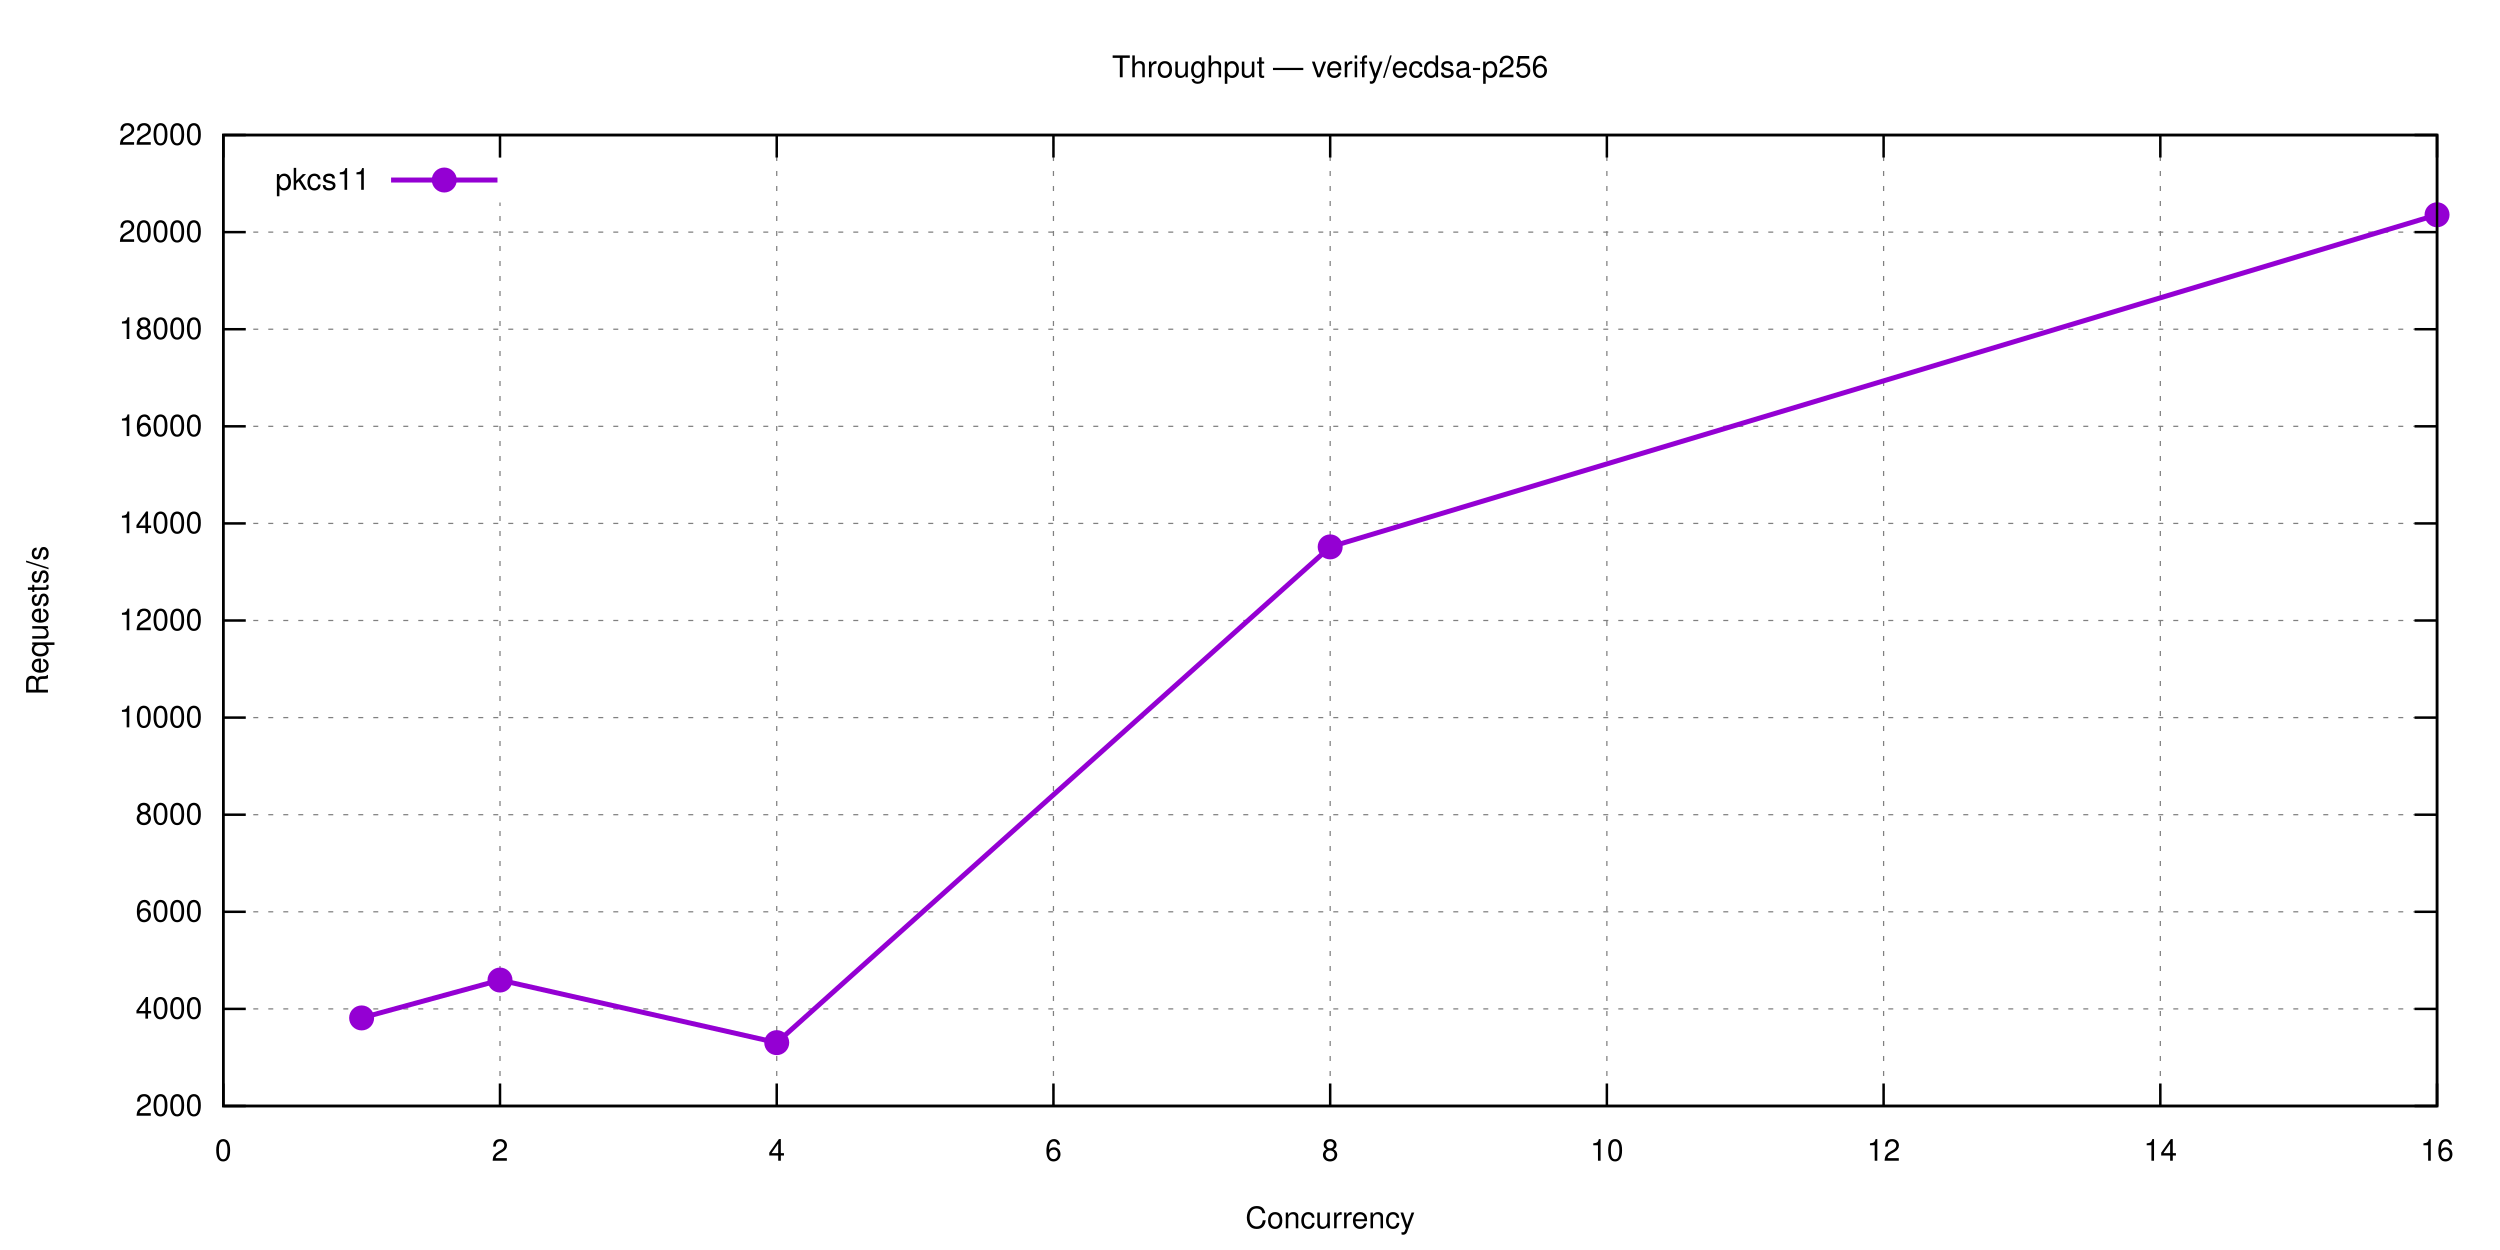
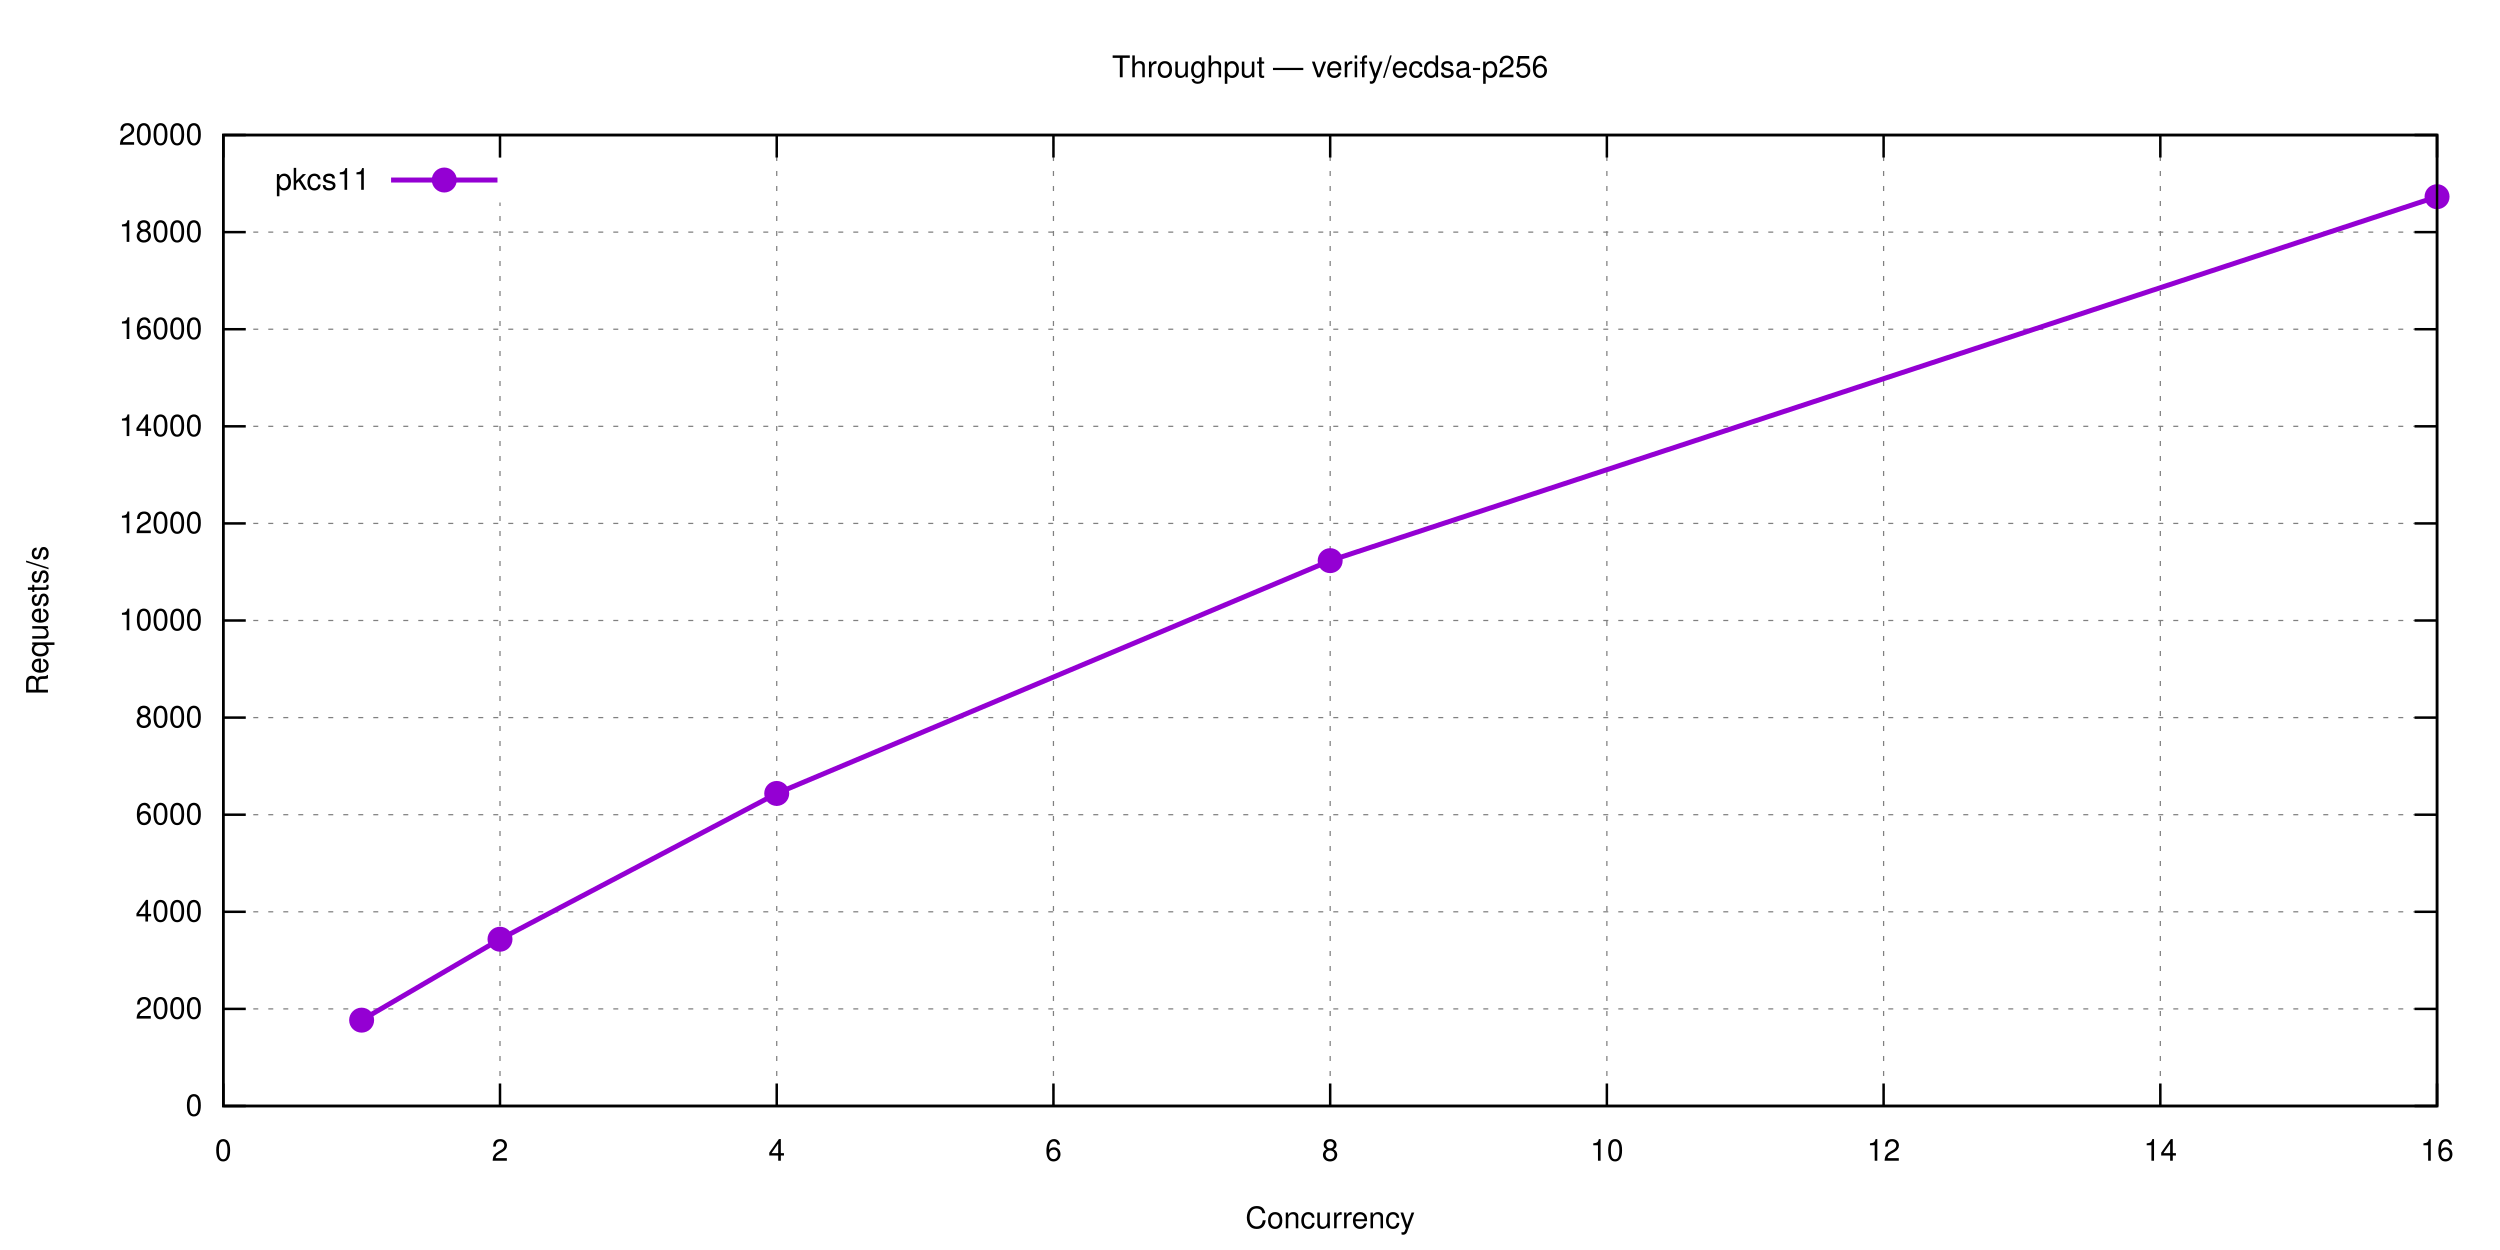
<svg xmlns="http://www.w3.org/2000/svg" xmlns:xlink="http://www.w3.org/1999/xlink" width="1000" height="500" viewBox="0 0 1000 500">
  <g id="gnuplot_canvas">
    <rect x="0" y="0" width="1000" height="500" fill="none" />
    <defs>
      <circle id="gpDot" r="0.5" stroke-width="0.5" stroke="currentColor" />
      <path id="gpPt0" stroke-width="0.222" stroke="currentColor" d="M-1,0 h2 M0,-1 v2" />
      <path id="gpPt1" stroke-width="0.222" stroke="currentColor" d="M-1,-1 L1,1 M1,-1 L-1,1" />
      <path id="gpPt2" stroke-width="0.222" stroke="currentColor" d="M-1,0 L1,0 M0,-1 L0,1 M-1,-1 L1,1 M-1,1 L1,-1" />
      <rect id="gpPt3" stroke-width="0.222" stroke="currentColor" x="-1" y="-1" width="2" height="2" />
      <rect id="gpPt4" stroke-width="0.222" stroke="currentColor" fill="currentColor" x="-1" y="-1" width="2" height="2" />
      <circle id="gpPt5" stroke-width="0.222" stroke="currentColor" cx="0" cy="0" r="1" />
      <use xlink:href="#gpPt5" id="gpPt6" fill="currentColor" stroke="none" />
      <path id="gpPt7" stroke-width="0.222" stroke="currentColor" d="M0,-1.33 L-1.33,0.67 L1.33,0.67 z" />
      <use xlink:href="#gpPt7" id="gpPt8" fill="currentColor" stroke="none" />
      <use xlink:href="#gpPt7" id="gpPt9" stroke="currentColor" transform="rotate(180)" />
      <use xlink:href="#gpPt9" id="gpPt10" fill="currentColor" stroke="none" />
      <use xlink:href="#gpPt3" id="gpPt11" stroke="currentColor" transform="rotate(45)" />
      <use xlink:href="#gpPt11" id="gpPt12" fill="currentColor" stroke="none" />
      <path id="gpPt13" stroke-width="0.222" stroke="currentColor" d="M0,1.330 L1.265,0.411 L0.782,-1.067 L-0.782,-1.076 L-1.265,0.411 z" />
      <use xlink:href="#gpPt13" id="gpPt14" fill="currentColor" stroke="none" />
      <filter id="textbox" filterUnits="objectBoundingBox" x="0" y="0" height="1" width="1">
        <feFlood flood-color="white" flood-opacity="1" result="bgnd" />
        <feComposite in="SourceGraphic" in2="bgnd" operator="atop" />
      </filter>
      <filter id="greybox" filterUnits="objectBoundingBox" x="0" y="0" height="1" width="1">
        <feFlood flood-color="lightgrey" flood-opacity="1" result="grey" />
        <feComposite in="SourceGraphic" in2="grey" operator="atop" />
      </filter>
    </defs>
    <g fill="none" color="white" stroke="currentColor" stroke-width="1.00" stroke-linecap="butt" stroke-linejoin="miter">
</g>
    <g fill="none" color="black" stroke="currentColor" stroke-width="1.00" stroke-linecap="butt" stroke-linejoin="miter">
</g>
    <g fill="none" color="black" stroke="black" stroke-width="0.50" stroke-linecap="butt" stroke-linejoin="miter">
</g>
    <g fill="none" color="gray" stroke="currentColor" stroke-width="0.50" stroke-linecap="butt" stroke-linejoin="miter">
      <path stroke="gray" stroke-dasharray="2,4" class="gridline" d="M89.31,442.40 L974.82,442.40  " />
    </g>
    <g fill="none" color="gray" stroke="gray" stroke-width="1.00" stroke-linecap="butt" stroke-linejoin="miter">
</g>
    <g fill="none" color="black" stroke="currentColor" stroke-width="1.00" stroke-linecap="butt" stroke-linejoin="miter">
      <path stroke="black" d="M89.31,442.40 L98.31,442.40 M974.82,442.40 L965.82,442.40  " />
      <g transform="translate(80.92,446.30)" stroke="none" fill="black" font-family="Helvetica" font-size="12.00" text-anchor="end">
        <text>
-           <tspan font-family="Helvetica"> 2000</tspan>
+           <tspan font-family="Helvetica"> 0</tspan>
        </text>
      </g>
    </g>
    <g fill="none" color="black" stroke="currentColor" stroke-width="1.00" stroke-linecap="butt" stroke-linejoin="miter">
</g>
    <g fill="none" color="black" stroke="black" stroke-width="0.50" stroke-linecap="butt" stroke-linejoin="miter">
</g>
    <g fill="none" color="gray" stroke="currentColor" stroke-width="0.50" stroke-linecap="butt" stroke-linejoin="miter">
      <path stroke="gray" stroke-dasharray="2,4" class="gridline" d="M89.31,403.56 L974.82,403.56  " />
    </g>
    <g fill="none" color="gray" stroke="gray" stroke-width="1.00" stroke-linecap="butt" stroke-linejoin="miter">
</g>
    <g fill="none" color="black" stroke="currentColor" stroke-width="1.00" stroke-linecap="butt" stroke-linejoin="miter">
      <path stroke="black" d="M89.31,403.56 L98.31,403.56 M974.82,403.56 L965.82,403.56  " />
      <g transform="translate(80.92,407.46)" stroke="none" fill="black" font-family="Helvetica" font-size="12.00" text-anchor="end">
        <text>
-           <tspan font-family="Helvetica"> 4000</tspan>
+           <tspan font-family="Helvetica"> 2000</tspan>
        </text>
      </g>
    </g>
    <g fill="none" color="black" stroke="currentColor" stroke-width="1.00" stroke-linecap="butt" stroke-linejoin="miter">
</g>
    <g fill="none" color="black" stroke="black" stroke-width="0.50" stroke-linecap="butt" stroke-linejoin="miter">
</g>
    <g fill="none" color="gray" stroke="currentColor" stroke-width="0.50" stroke-linecap="butt" stroke-linejoin="miter">
      <path stroke="gray" stroke-dasharray="2,4" class="gridline" d="M89.31,364.72 L974.82,364.72  " />
    </g>
    <g fill="none" color="gray" stroke="gray" stroke-width="1.00" stroke-linecap="butt" stroke-linejoin="miter">
</g>
    <g fill="none" color="black" stroke="currentColor" stroke-width="1.00" stroke-linecap="butt" stroke-linejoin="miter">
      <path stroke="black" d="M89.31,364.72 L98.31,364.72 M974.82,364.72 L965.82,364.72  " />
      <g transform="translate(80.92,368.62)" stroke="none" fill="black" font-family="Helvetica" font-size="12.00" text-anchor="end">
        <text>
-           <tspan font-family="Helvetica"> 6000</tspan>
+           <tspan font-family="Helvetica"> 4000</tspan>
        </text>
      </g>
    </g>
    <g fill="none" color="black" stroke="currentColor" stroke-width="1.00" stroke-linecap="butt" stroke-linejoin="miter">
</g>
    <g fill="none" color="black" stroke="black" stroke-width="0.50" stroke-linecap="butt" stroke-linejoin="miter">
</g>
    <g fill="none" color="gray" stroke="currentColor" stroke-width="0.50" stroke-linecap="butt" stroke-linejoin="miter">
      <path stroke="gray" stroke-dasharray="2,4" class="gridline" d="M89.31,325.88 L974.82,325.88  " />
    </g>
    <g fill="none" color="gray" stroke="gray" stroke-width="1.00" stroke-linecap="butt" stroke-linejoin="miter">
</g>
    <g fill="none" color="black" stroke="currentColor" stroke-width="1.00" stroke-linecap="butt" stroke-linejoin="miter">
      <path stroke="black" d="M89.31,325.88 L98.31,325.88 M974.82,325.88 L965.82,325.88  " />
      <g transform="translate(80.92,329.78)" stroke="none" fill="black" font-family="Helvetica" font-size="12.00" text-anchor="end">
        <text>
-           <tspan font-family="Helvetica"> 8000</tspan>
+           <tspan font-family="Helvetica"> 6000</tspan>
        </text>
      </g>
    </g>
    <g fill="none" color="black" stroke="currentColor" stroke-width="1.00" stroke-linecap="butt" stroke-linejoin="miter">
</g>
    <g fill="none" color="black" stroke="black" stroke-width="0.50" stroke-linecap="butt" stroke-linejoin="miter">
</g>
    <g fill="none" color="gray" stroke="currentColor" stroke-width="0.50" stroke-linecap="butt" stroke-linejoin="miter">
      <path stroke="gray" stroke-dasharray="2,4" class="gridline" d="M89.31,287.04 L974.82,287.04  " />
    </g>
    <g fill="none" color="gray" stroke="gray" stroke-width="1.00" stroke-linecap="butt" stroke-linejoin="miter">
</g>
    <g fill="none" color="black" stroke="currentColor" stroke-width="1.00" stroke-linecap="butt" stroke-linejoin="miter">
      <path stroke="black" d="M89.31,287.04 L98.31,287.04 M974.82,287.04 L965.82,287.04  " />
      <g transform="translate(80.92,290.94)" stroke="none" fill="black" font-family="Helvetica" font-size="12.00" text-anchor="end">
        <text>
-           <tspan font-family="Helvetica"> 10000</tspan>
+           <tspan font-family="Helvetica"> 8000</tspan>
        </text>
      </g>
    </g>
    <g fill="none" color="black" stroke="currentColor" stroke-width="1.00" stroke-linecap="butt" stroke-linejoin="miter">
</g>
    <g fill="none" color="black" stroke="black" stroke-width="0.50" stroke-linecap="butt" stroke-linejoin="miter">
</g>
    <g fill="none" color="gray" stroke="currentColor" stroke-width="0.50" stroke-linecap="butt" stroke-linejoin="miter">
      <path stroke="gray" stroke-dasharray="2,4" class="gridline" d="M89.31,248.20 L974.82,248.20  " />
    </g>
    <g fill="none" color="gray" stroke="gray" stroke-width="1.00" stroke-linecap="butt" stroke-linejoin="miter">
</g>
    <g fill="none" color="black" stroke="currentColor" stroke-width="1.00" stroke-linecap="butt" stroke-linejoin="miter">
      <path stroke="black" d="M89.31,248.20 L98.31,248.20 M974.82,248.20 L965.82,248.20  " />
      <g transform="translate(80.92,252.10)" stroke="none" fill="black" font-family="Helvetica" font-size="12.00" text-anchor="end">
        <text>
-           <tspan font-family="Helvetica"> 12000</tspan>
+           <tspan font-family="Helvetica"> 10000</tspan>
        </text>
      </g>
    </g>
    <g fill="none" color="black" stroke="currentColor" stroke-width="1.00" stroke-linecap="butt" stroke-linejoin="miter">
</g>
    <g fill="none" color="black" stroke="black" stroke-width="0.50" stroke-linecap="butt" stroke-linejoin="miter">
</g>
    <g fill="none" color="gray" stroke="currentColor" stroke-width="0.50" stroke-linecap="butt" stroke-linejoin="miter">
      <path stroke="gray" stroke-dasharray="2,4" class="gridline" d="M89.31,209.37 L974.82,209.37  " />
    </g>
    <g fill="none" color="gray" stroke="gray" stroke-width="1.00" stroke-linecap="butt" stroke-linejoin="miter">
</g>
    <g fill="none" color="black" stroke="currentColor" stroke-width="1.00" stroke-linecap="butt" stroke-linejoin="miter">
      <path stroke="black" d="M89.31,209.37 L98.31,209.37 M974.82,209.37 L965.82,209.37  " />
      <g transform="translate(80.92,213.27)" stroke="none" fill="black" font-family="Helvetica" font-size="12.00" text-anchor="end">
        <text>
-           <tspan font-family="Helvetica"> 14000</tspan>
+           <tspan font-family="Helvetica"> 12000</tspan>
        </text>
      </g>
    </g>
    <g fill="none" color="black" stroke="currentColor" stroke-width="1.00" stroke-linecap="butt" stroke-linejoin="miter">
</g>
    <g fill="none" color="black" stroke="black" stroke-width="0.50" stroke-linecap="butt" stroke-linejoin="miter">
</g>
    <g fill="none" color="gray" stroke="currentColor" stroke-width="0.50" stroke-linecap="butt" stroke-linejoin="miter">
      <path stroke="gray" stroke-dasharray="2,4" class="gridline" d="M89.31,170.53 L974.82,170.53  " />
    </g>
    <g fill="none" color="gray" stroke="gray" stroke-width="1.00" stroke-linecap="butt" stroke-linejoin="miter">
</g>
    <g fill="none" color="black" stroke="currentColor" stroke-width="1.00" stroke-linecap="butt" stroke-linejoin="miter">
      <path stroke="black" d="M89.31,170.53 L98.31,170.53 M974.82,170.53 L965.82,170.53  " />
      <g transform="translate(80.92,174.43)" stroke="none" fill="black" font-family="Helvetica" font-size="12.00" text-anchor="end">
        <text>
-           <tspan font-family="Helvetica"> 16000</tspan>
+           <tspan font-family="Helvetica"> 14000</tspan>
        </text>
      </g>
    </g>
    <g fill="none" color="black" stroke="currentColor" stroke-width="1.00" stroke-linecap="butt" stroke-linejoin="miter">
</g>
    <g fill="none" color="black" stroke="black" stroke-width="0.50" stroke-linecap="butt" stroke-linejoin="miter">
</g>
    <g fill="none" color="gray" stroke="currentColor" stroke-width="0.50" stroke-linecap="butt" stroke-linejoin="miter">
      <path stroke="gray" stroke-dasharray="2,4" class="gridline" d="M89.31,131.69 L974.82,131.69  " />
    </g>
    <g fill="none" color="gray" stroke="gray" stroke-width="1.00" stroke-linecap="butt" stroke-linejoin="miter">
</g>
    <g fill="none" color="black" stroke="currentColor" stroke-width="1.00" stroke-linecap="butt" stroke-linejoin="miter">
      <path stroke="black" d="M89.31,131.69 L98.31,131.69 M974.82,131.69 L965.82,131.69  " />
      <g transform="translate(80.92,135.59)" stroke="none" fill="black" font-family="Helvetica" font-size="12.00" text-anchor="end">
        <text>
-           <tspan font-family="Helvetica"> 18000</tspan>
+           <tspan font-family="Helvetica"> 16000</tspan>
        </text>
      </g>
    </g>
    <g fill="none" color="black" stroke="currentColor" stroke-width="1.00" stroke-linecap="butt" stroke-linejoin="miter">
</g>
    <g fill="none" color="black" stroke="black" stroke-width="0.50" stroke-linecap="butt" stroke-linejoin="miter">
</g>
    <g fill="none" color="gray" stroke="currentColor" stroke-width="0.50" stroke-linecap="butt" stroke-linejoin="miter">
      <path stroke="gray" stroke-dasharray="2,4" class="gridline" d="M89.31,92.85 L974.82,92.85  " />
    </g>
    <g fill="none" color="gray" stroke="gray" stroke-width="1.00" stroke-linecap="butt" stroke-linejoin="miter">
</g>
    <g fill="none" color="black" stroke="currentColor" stroke-width="1.00" stroke-linecap="butt" stroke-linejoin="miter">
      <path stroke="black" d="M89.31,92.85 L98.31,92.85 M974.82,92.85 L965.82,92.85  " />
      <g transform="translate(80.92,96.75)" stroke="none" fill="black" font-family="Helvetica" font-size="12.00" text-anchor="end">
        <text>
-           <tspan font-family="Helvetica"> 20000</tspan>
+           <tspan font-family="Helvetica"> 18000</tspan>
        </text>
      </g>
    </g>
    <g fill="none" color="black" stroke="currentColor" stroke-width="1.00" stroke-linecap="butt" stroke-linejoin="miter">
</g>
    <g fill="none" color="black" stroke="black" stroke-width="0.50" stroke-linecap="butt" stroke-linejoin="miter">
</g>
    <g fill="none" color="gray" stroke="currentColor" stroke-width="0.50" stroke-linecap="butt" stroke-linejoin="miter">
      <path stroke="gray" stroke-dasharray="2,4" class="gridline" d="M89.31,54.01 L974.82,54.01  " />
    </g>
    <g fill="none" color="gray" stroke="gray" stroke-width="1.00" stroke-linecap="butt" stroke-linejoin="miter">
</g>
    <g fill="none" color="black" stroke="currentColor" stroke-width="1.00" stroke-linecap="butt" stroke-linejoin="miter">
      <path stroke="black" d="M89.31,54.01 L98.31,54.01 M974.82,54.01 L965.82,54.01  " />
      <g transform="translate(80.92,57.91)" stroke="none" fill="black" font-family="Helvetica" font-size="12.00" text-anchor="end">
        <text>
-           <tspan font-family="Helvetica"> 22000</tspan>
+           <tspan font-family="Helvetica"> 20000</tspan>
        </text>
      </g>
    </g>
    <g fill="none" color="black" stroke="currentColor" stroke-width="1.00" stroke-linecap="butt" stroke-linejoin="miter">
</g>
    <g fill="none" color="black" stroke="black" stroke-width="0.50" stroke-linecap="butt" stroke-linejoin="miter">
</g>
    <g fill="none" color="gray" stroke="currentColor" stroke-width="0.50" stroke-linecap="butt" stroke-linejoin="miter">
      <path stroke="gray" stroke-dasharray="2,4" class="gridline" d="M89.31,442.40 L89.31,54.01  " />
    </g>
    <g fill="none" color="gray" stroke="gray" stroke-width="1.00" stroke-linecap="butt" stroke-linejoin="miter">
</g>
    <g fill="none" color="black" stroke="currentColor" stroke-width="1.00" stroke-linecap="butt" stroke-linejoin="miter">
      <path stroke="black" d="M89.31,442.40 L89.31,433.40 M89.31,54.01 L89.31,63.01  " />
      <g transform="translate(89.31,464.30)" stroke="none" fill="black" font-family="Helvetica" font-size="12.00" text-anchor="middle">
        <text>
          <tspan font-family="Helvetica"> 0</tspan>
        </text>
      </g>
    </g>
    <g fill="none" color="black" stroke="currentColor" stroke-width="1.00" stroke-linecap="butt" stroke-linejoin="miter">
</g>
    <g fill="none" color="black" stroke="black" stroke-width="0.50" stroke-linecap="butt" stroke-linejoin="miter">
</g>
    <g fill="none" color="gray" stroke="currentColor" stroke-width="0.50" stroke-linecap="butt" stroke-linejoin="miter">
      <path stroke="gray" stroke-dasharray="2,4" class="gridline" d="M200.00,442.40 L200.00,81.01 M200.00,63.01 L200.00,54.01  " />
    </g>
    <g fill="none" color="gray" stroke="gray" stroke-width="1.00" stroke-linecap="butt" stroke-linejoin="miter">
</g>
    <g fill="none" color="black" stroke="currentColor" stroke-width="1.00" stroke-linecap="butt" stroke-linejoin="miter">
      <path stroke="black" d="M200.00,442.40 L200.00,433.40 M200.00,54.01 L200.00,63.01  " />
      <g transform="translate(200.00,464.30)" stroke="none" fill="black" font-family="Helvetica" font-size="12.00" text-anchor="middle">
        <text>
          <tspan font-family="Helvetica"> 2</tspan>
        </text>
      </g>
    </g>
    <g fill="none" color="black" stroke="currentColor" stroke-width="1.00" stroke-linecap="butt" stroke-linejoin="miter">
</g>
    <g fill="none" color="black" stroke="black" stroke-width="0.50" stroke-linecap="butt" stroke-linejoin="miter">
</g>
    <g fill="none" color="gray" stroke="currentColor" stroke-width="0.50" stroke-linecap="butt" stroke-linejoin="miter">
      <path stroke="gray" stroke-dasharray="2,4" class="gridline" d="M310.69,442.40 L310.69,54.01  " />
    </g>
    <g fill="none" color="gray" stroke="gray" stroke-width="1.00" stroke-linecap="butt" stroke-linejoin="miter">
</g>
    <g fill="none" color="black" stroke="currentColor" stroke-width="1.00" stroke-linecap="butt" stroke-linejoin="miter">
      <path stroke="black" d="M310.69,442.40 L310.69,433.40 M310.69,54.01 L310.69,63.01  " />
      <g transform="translate(310.69,464.30)" stroke="none" fill="black" font-family="Helvetica" font-size="12.00" text-anchor="middle">
        <text>
          <tspan font-family="Helvetica"> 4</tspan>
        </text>
      </g>
    </g>
    <g fill="none" color="black" stroke="currentColor" stroke-width="1.00" stroke-linecap="butt" stroke-linejoin="miter">
</g>
    <g fill="none" color="black" stroke="black" stroke-width="0.50" stroke-linecap="butt" stroke-linejoin="miter">
</g>
    <g fill="none" color="gray" stroke="currentColor" stroke-width="0.50" stroke-linecap="butt" stroke-linejoin="miter">
      <path stroke="gray" stroke-dasharray="2,4" class="gridline" d="M421.38,442.40 L421.38,54.01  " />
    </g>
    <g fill="none" color="gray" stroke="gray" stroke-width="1.00" stroke-linecap="butt" stroke-linejoin="miter">
</g>
    <g fill="none" color="black" stroke="currentColor" stroke-width="1.00" stroke-linecap="butt" stroke-linejoin="miter">
      <path stroke="black" d="M421.38,442.40 L421.38,433.40 M421.38,54.01 L421.38,63.01  " />
      <g transform="translate(421.38,464.30)" stroke="none" fill="black" font-family="Helvetica" font-size="12.00" text-anchor="middle">
        <text>
          <tspan font-family="Helvetica"> 6</tspan>
        </text>
      </g>
    </g>
    <g fill="none" color="black" stroke="currentColor" stroke-width="1.00" stroke-linecap="butt" stroke-linejoin="miter">
</g>
    <g fill="none" color="black" stroke="black" stroke-width="0.50" stroke-linecap="butt" stroke-linejoin="miter">
</g>
    <g fill="none" color="gray" stroke="currentColor" stroke-width="0.50" stroke-linecap="butt" stroke-linejoin="miter">
      <path stroke="gray" stroke-dasharray="2,4" class="gridline" d="M532.07,442.40 L532.07,54.01  " />
    </g>
    <g fill="none" color="gray" stroke="gray" stroke-width="1.00" stroke-linecap="butt" stroke-linejoin="miter">
</g>
    <g fill="none" color="black" stroke="currentColor" stroke-width="1.00" stroke-linecap="butt" stroke-linejoin="miter">
      <path stroke="black" d="M532.07,442.40 L532.07,433.40 M532.07,54.01 L532.07,63.01  " />
      <g transform="translate(532.07,464.30)" stroke="none" fill="black" font-family="Helvetica" font-size="12.00" text-anchor="middle">
        <text>
          <tspan font-family="Helvetica"> 8</tspan>
        </text>
      </g>
    </g>
    <g fill="none" color="black" stroke="currentColor" stroke-width="1.00" stroke-linecap="butt" stroke-linejoin="miter">
</g>
    <g fill="none" color="black" stroke="black" stroke-width="0.50" stroke-linecap="butt" stroke-linejoin="miter">
</g>
    <g fill="none" color="gray" stroke="currentColor" stroke-width="0.50" stroke-linecap="butt" stroke-linejoin="miter">
      <path stroke="gray" stroke-dasharray="2,4" class="gridline" d="M642.75,442.40 L642.75,54.01  " />
    </g>
    <g fill="none" color="gray" stroke="gray" stroke-width="1.00" stroke-linecap="butt" stroke-linejoin="miter">
</g>
    <g fill="none" color="black" stroke="currentColor" stroke-width="1.00" stroke-linecap="butt" stroke-linejoin="miter">
      <path stroke="black" d="M642.75,442.40 L642.75,433.40 M642.75,54.01 L642.75,63.01  " />
      <g transform="translate(642.75,464.30)" stroke="none" fill="black" font-family="Helvetica" font-size="12.00" text-anchor="middle">
        <text>
          <tspan font-family="Helvetica"> 10</tspan>
        </text>
      </g>
    </g>
    <g fill="none" color="black" stroke="currentColor" stroke-width="1.00" stroke-linecap="butt" stroke-linejoin="miter">
</g>
    <g fill="none" color="black" stroke="black" stroke-width="0.50" stroke-linecap="butt" stroke-linejoin="miter">
</g>
    <g fill="none" color="gray" stroke="currentColor" stroke-width="0.50" stroke-linecap="butt" stroke-linejoin="miter">
      <path stroke="gray" stroke-dasharray="2,4" class="gridline" d="M753.44,442.40 L753.44,54.01  " />
    </g>
    <g fill="none" color="gray" stroke="gray" stroke-width="1.00" stroke-linecap="butt" stroke-linejoin="miter">
</g>
    <g fill="none" color="black" stroke="currentColor" stroke-width="1.00" stroke-linecap="butt" stroke-linejoin="miter">
      <path stroke="black" d="M753.44,442.40 L753.44,433.40 M753.44,54.01 L753.44,63.01  " />
      <g transform="translate(753.44,464.30)" stroke="none" fill="black" font-family="Helvetica" font-size="12.00" text-anchor="middle">
        <text>
          <tspan font-family="Helvetica"> 12</tspan>
        </text>
      </g>
    </g>
    <g fill="none" color="black" stroke="currentColor" stroke-width="1.00" stroke-linecap="butt" stroke-linejoin="miter">
</g>
    <g fill="none" color="black" stroke="black" stroke-width="0.50" stroke-linecap="butt" stroke-linejoin="miter">
</g>
    <g fill="none" color="gray" stroke="currentColor" stroke-width="0.50" stroke-linecap="butt" stroke-linejoin="miter">
      <path stroke="gray" stroke-dasharray="2,4" class="gridline" d="M864.13,442.40 L864.13,54.01  " />
    </g>
    <g fill="none" color="gray" stroke="gray" stroke-width="1.00" stroke-linecap="butt" stroke-linejoin="miter">
</g>
    <g fill="none" color="black" stroke="currentColor" stroke-width="1.00" stroke-linecap="butt" stroke-linejoin="miter">
      <path stroke="black" d="M864.13,442.40 L864.13,433.40 M864.13,54.01 L864.13,63.01  " />
      <g transform="translate(864.13,464.30)" stroke="none" fill="black" font-family="Helvetica" font-size="12.00" text-anchor="middle">
        <text>
          <tspan font-family="Helvetica"> 14</tspan>
        </text>
      </g>
    </g>
    <g fill="none" color="black" stroke="currentColor" stroke-width="1.00" stroke-linecap="butt" stroke-linejoin="miter">
</g>
    <g fill="none" color="black" stroke="black" stroke-width="0.50" stroke-linecap="butt" stroke-linejoin="miter">
</g>
    <g fill="none" color="gray" stroke="currentColor" stroke-width="0.50" stroke-linecap="butt" stroke-linejoin="miter">
      <path stroke="gray" stroke-dasharray="2,4" class="gridline" d="M974.82,442.40 L974.82,54.01  " />
    </g>
    <g fill="none" color="gray" stroke="gray" stroke-width="1.00" stroke-linecap="butt" stroke-linejoin="miter">
</g>
    <g fill="none" color="black" stroke="currentColor" stroke-width="1.00" stroke-linecap="butt" stroke-linejoin="miter">
      <path stroke="black" d="M974.82,442.40 L974.82,433.40 M974.82,54.01 L974.82,63.01  " />
      <g transform="translate(974.82,464.30)" stroke="none" fill="black" font-family="Helvetica" font-size="12.00" text-anchor="middle">
        <text>
          <tspan font-family="Helvetica"> 16</tspan>
        </text>
      </g>
    </g>
    <g fill="none" color="black" stroke="currentColor" stroke-width="1.00" stroke-linecap="butt" stroke-linejoin="miter">
</g>
    <g fill="none" color="black" stroke="currentColor" stroke-width="1.00" stroke-linecap="butt" stroke-linejoin="miter">
      <path stroke="black" d="M89.31,54.01 L89.31,442.40 L974.82,442.40 L974.82,54.01 L89.31,54.01 Z  " />
    </g>
    <g fill="none" color="black" stroke="currentColor" stroke-width="1.00" stroke-linecap="butt" stroke-linejoin="miter">
</g>
    <g id="gnuplot_plot_1">
      <g fill="none" color="white" stroke="black" stroke-width="2.00" stroke-linecap="butt" stroke-linejoin="miter">
</g>
      <g fill="none" color="black" stroke="currentColor" stroke-width="2.00" stroke-linecap="butt" stroke-linejoin="miter">
        <g transform="translate(148.04,75.91)" stroke="none" fill="black" font-family="Helvetica" font-size="12.00" text-anchor="end">
          <text>
            <tspan font-family="Helvetica">pkcs11</tspan>
          </text>
        </g>
      </g>
      <g fill="none" color="black" stroke="currentColor" stroke-width="2.00" stroke-linecap="butt" stroke-linejoin="miter">
-         <path stroke="rgb(148,   0, 211)" d="M156.43,72.01 L198.99,72.01 M144.65,407.17 L200.00,392.02 L310.69,417.06 L532.07,218.76 L974.82,85.91  " />
-         <use xlink:href="#gpPt6" transform="translate(144.65,407.17) scale(4.50)" color="rgb(148,   0, 211)" />
-         <use xlink:href="#gpPt6" transform="translate(200.00,392.02) scale(4.50)" color="rgb(148,   0, 211)" />
-         <use xlink:href="#gpPt6" transform="translate(310.69,417.06) scale(4.50)" color="rgb(148,   0, 211)" />
-         <use xlink:href="#gpPt6" transform="translate(532.07,218.76) scale(4.50)" color="rgb(148,   0, 211)" />
-         <use xlink:href="#gpPt6" transform="translate(974.82,85.91) scale(4.50)" color="rgb(148,   0, 211)" />
+         <path stroke="rgb(148,   0, 211)" d="M156.43,72.01 L198.99,72.01 M144.65,408.06 L200.00,375.69 L310.69,317.38 L532.07,224.26 L974.82,78.68  " />
+         <use xlink:href="#gpPt6" transform="translate(144.65,408.06) scale(4.50)" color="rgb(148,   0, 211)" />
+         <use xlink:href="#gpPt6" transform="translate(200.00,375.69) scale(4.50)" color="rgb(148,   0, 211)" />
+         <use xlink:href="#gpPt6" transform="translate(310.69,317.38) scale(4.50)" color="rgb(148,   0, 211)" />
+         <use xlink:href="#gpPt6" transform="translate(532.07,224.26) scale(4.50)" color="rgb(148,   0, 211)" />
+         <use xlink:href="#gpPt6" transform="translate(974.82,78.68) scale(4.50)" color="rgb(148,   0, 211)" />
        <use xlink:href="#gpPt6" transform="translate(177.71,72.01) scale(4.50)" color="rgb(148,   0, 211)" />
      </g>
    </g>
    <g fill="none" color="black" stroke="currentColor" stroke-width="2.00" stroke-linecap="butt" stroke-linejoin="miter">
</g>
    <g fill="none" color="black" stroke="black" stroke-width="1.00" stroke-linecap="butt" stroke-linejoin="miter">
</g>
    <g fill="none" color="black" stroke="currentColor" stroke-width="1.00" stroke-linecap="butt" stroke-linejoin="miter">
      <path stroke="black" d="M89.31,54.01 L89.31,442.40 L974.82,442.40 L974.82,54.01 L89.31,54.01 Z  " />
      <g transform="translate(19.18,248.21) rotate(270.00)" stroke="none" fill="black" font-family="Helvetica" font-size="12.00" text-anchor="middle">
        <text>
          <tspan font-family="Helvetica">Requests/s</tspan>
        </text>
      </g>
    </g>
    <g fill="none" color="black" stroke="currentColor" stroke-width="1.00" stroke-linecap="butt" stroke-linejoin="miter">
      <g transform="translate(532.06,491.30)" stroke="none" fill="black" font-family="Helvetica" font-size="12.00" text-anchor="middle">
        <text>
          <tspan font-family="Helvetica">Concurrency</tspan>
        </text>
      </g>
    </g>
    <g fill="none" color="black" stroke="currentColor" stroke-width="1.00" stroke-linecap="butt" stroke-linejoin="miter">
</g>
    <g fill="none" color="black" stroke="currentColor" stroke-width="1.00" stroke-linecap="butt" stroke-linejoin="miter">
      <g transform="translate(532.06,30.91)" stroke="none" fill="black" font-family="Helvetica" font-size="12.00" text-anchor="middle">
        <text>
          <tspan font-family="Helvetica">Throughput — verify/ecdsa-p256</tspan>
        </text>
      </g>
    </g>
    <g fill="none" color="black" stroke="currentColor" stroke-width="1.00" stroke-linecap="butt" stroke-linejoin="miter">
</g>
  </g>
</svg>
